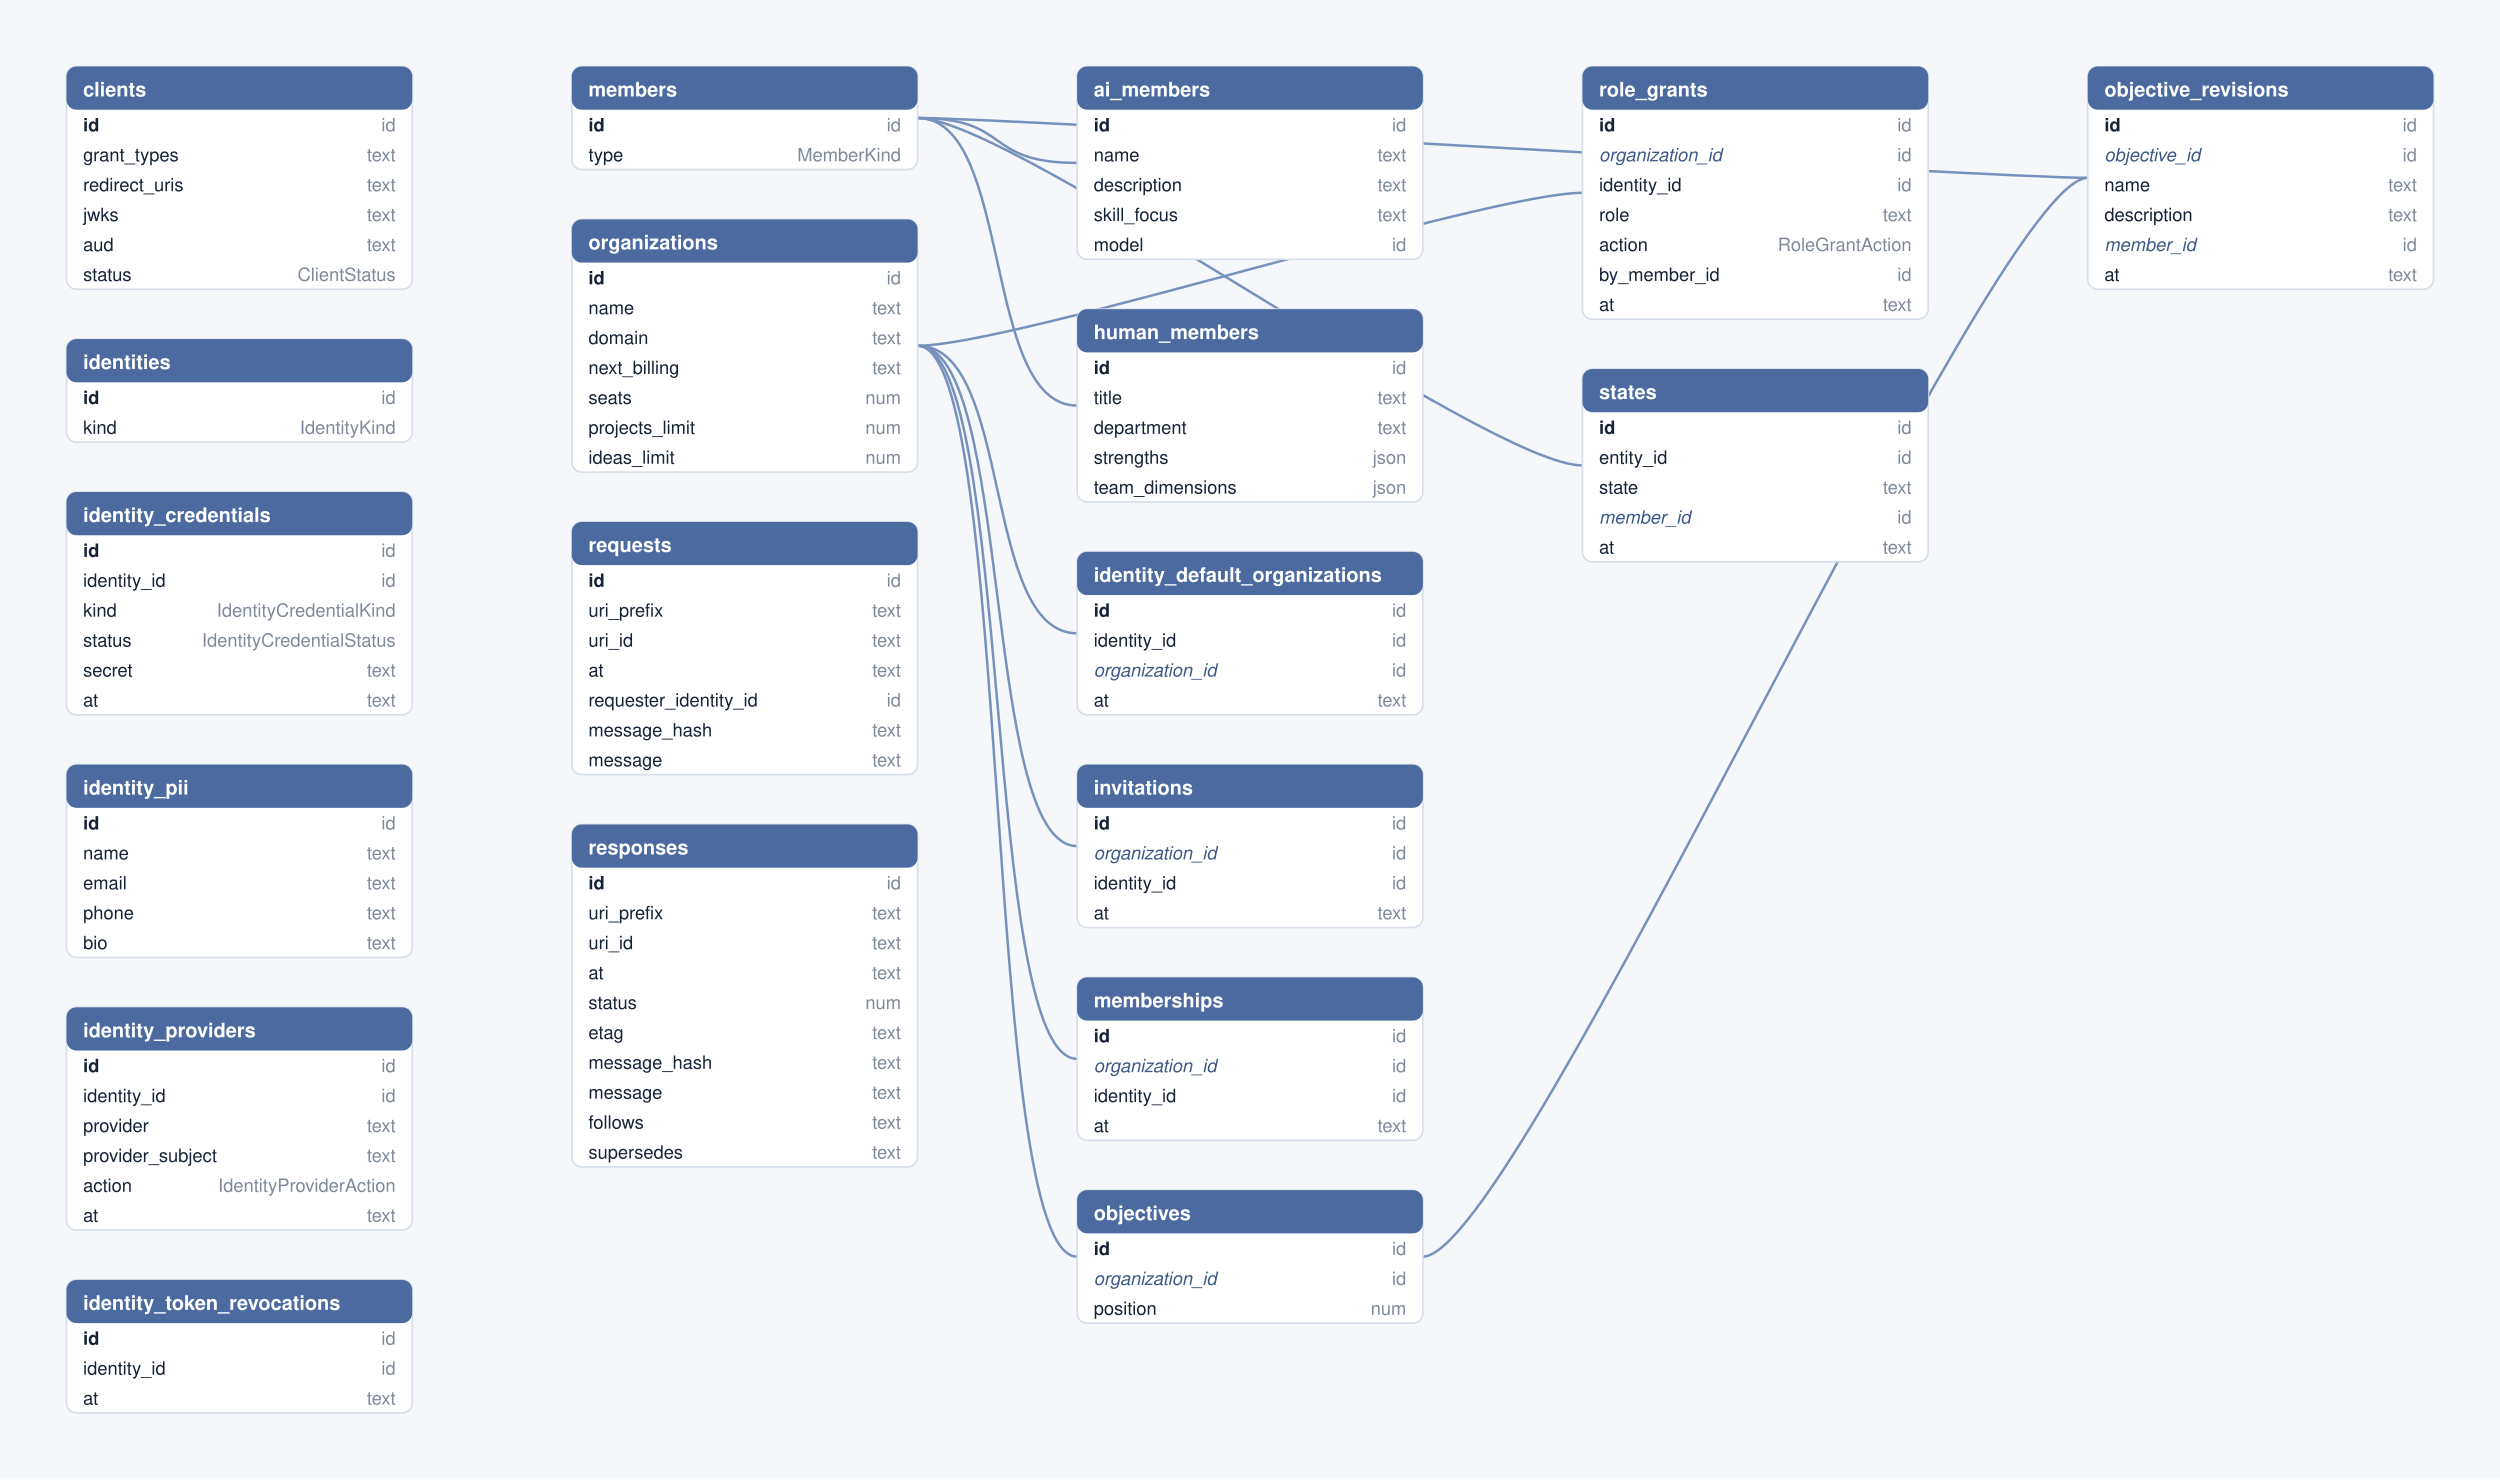
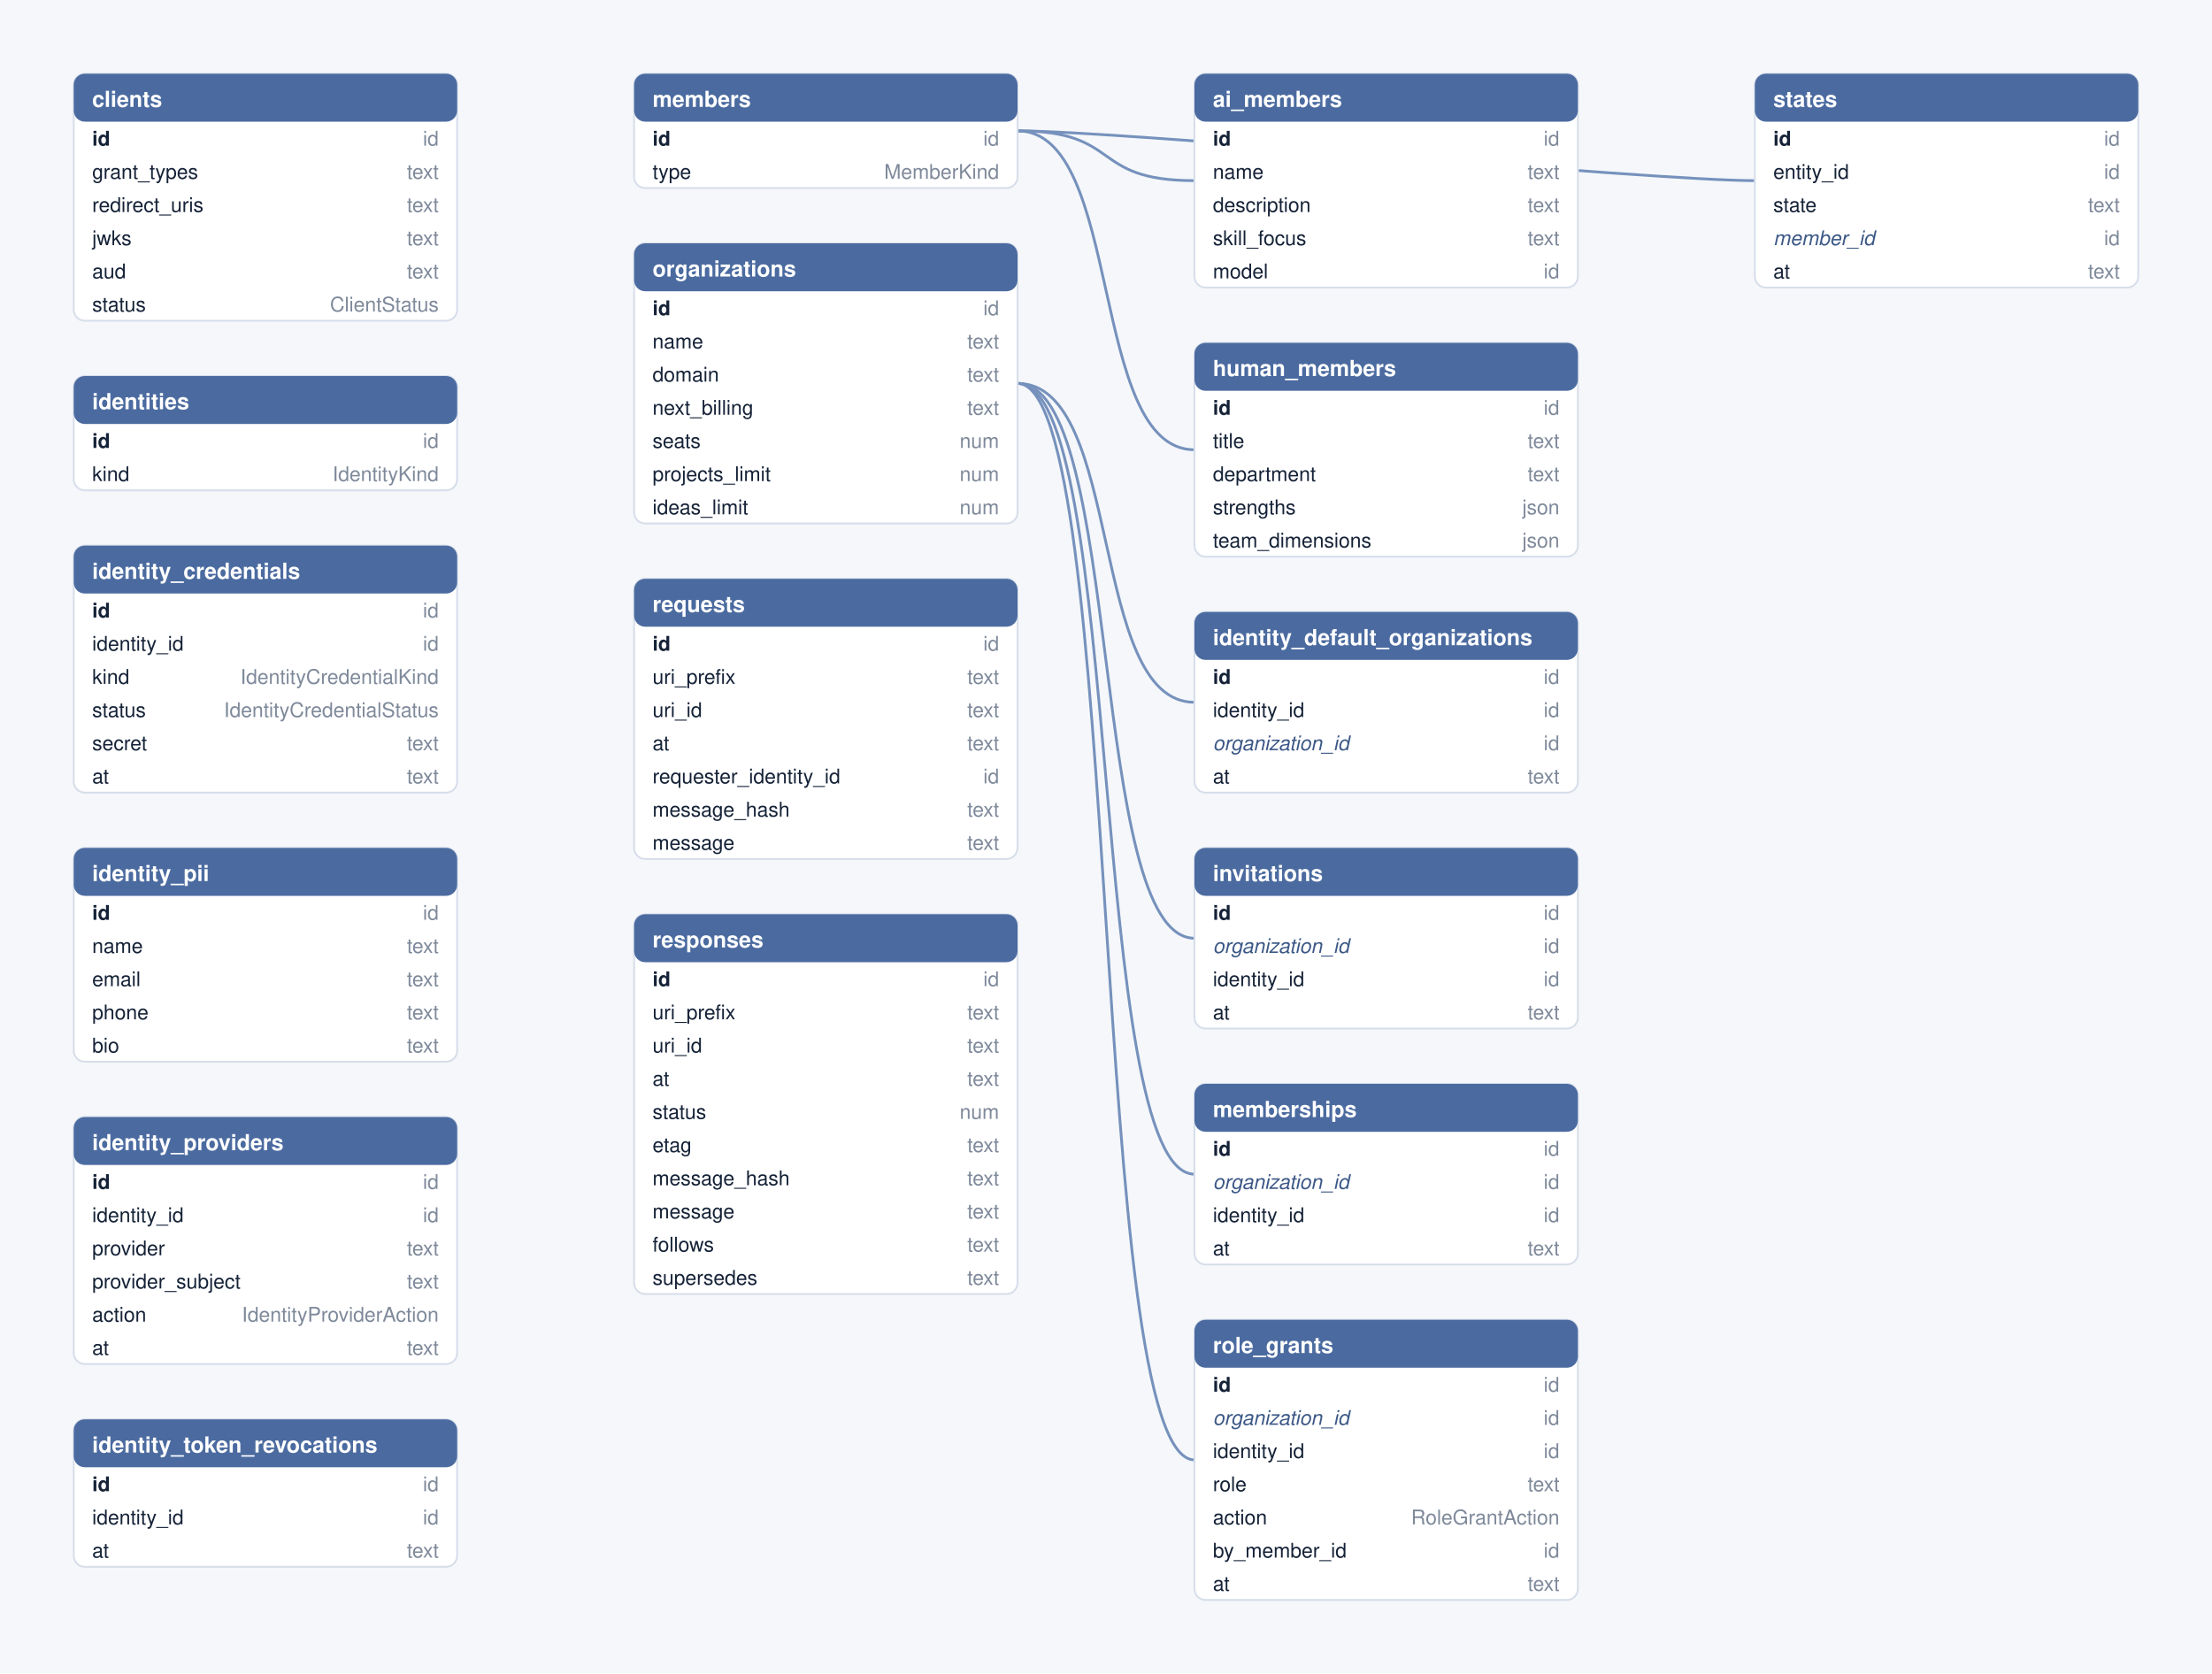
- <svg xmlns="http://www.w3.org/2000/svg" viewBox="0 0 1504 890" width="1504" height="890">
+ <svg xmlns="http://www.w3.org/2000/svg" viewBox="0 0 1200 908" width="1200" height="908">
  <defs>
    <style>
      text { font-family: ui-sans-serif, system-ui,
        'Segoe UI', Helvetica, Arial, sans-serif; }
      .box { fill: hsl(0 0% 100%);
        stroke: hsl(217 30% 88%); stroke-width: 1; }
      .head { fill: hsl(217 36% 46%); }
      .thead { fill: hsl(0 0% 100%); font-size: 12px;
        font-weight: 700; }
      .col, .pk, .fk, .type { font-size: 11px; }
      .col { fill: hsl(217 45% 15%); }
      .pk { fill: hsl(217 45% 15%); font-weight: 700; }
      .fk { fill: hsl(217 38% 38%);
        font-style: italic; }
      .type { fill: hsl(217 12% 55%);
        text-anchor: end; }
      .edge { fill: none; stroke: hsl(217 34% 60%);
        stroke-width: 1.5; }
    </style>
  </defs>
-   <rect x="0" y="0" width="1504" height="890" fill="hsl(217 30% 97%)" />
+   <rect x="0" y="0" width="1200" height="908" fill="hsl(217 30% 97%)" />
  <path class="edge" d="M 648 244 C 590.4 244, 609.6 71, 552 71" />
  <path class="edge" d="M 648 98 C 590.4 98, 609.6 71, 552 71" />
  <path class="edge" d="M 648 381 C 590.4 381, 609.6 208, 552 208" />
-   <path class="edge" d="M 952 116 C 894.4 116, 609.6 208, 552 208" />
+   <path class="edge" d="M 648 792 C 590.4 792, 609.6 208, 552 208" />
  <path class="edge" d="M 648 637 C 590.4 637, 609.6 208, 552 208" />
  <path class="edge" d="M 648 509 C 590.4 509, 609.6 208, 552 208" />
-   <path class="edge" d="M 648 756 C 590.4 756, 609.6 208, 552 208" />
-   <path class="edge" d="M 1256 107 C 1198.4 107, 913.6 756, 856 756" />
-   <path class="edge" d="M 1256 107 C 1198.4 107, 609.6 71, 552 71" />
-   <path class="edge" d="M 952 280 C 894.4 280, 609.6 71, 552 71" />
+   <path class="edge" d="M 952 98 C 894.4 98, 609.6 71, 552 71" />
  <g class="table">
    <rect class="box" x="344" y="40" width="208" height="62" rx="6" />
    <rect class="head" x="344" y="40" width="208" height="26" rx="6" />
    <text class="thead" x="354" y="58">members</text>
    <text class="pk" x="354" y="79">id</text>
    <text class="type" x="542" y="79">id</text>
    <text class="col" x="354" y="97">type</text>
    <text class="type" x="542" y="97">MemberKind</text>
  </g>
  <g class="table">
    <rect class="box" x="648" y="186" width="208" height="116" rx="6" />
    <rect class="head" x="648" y="186" width="208" height="26" rx="6" />
    <text class="thead" x="658" y="204">human_members</text>
    <text class="pk" x="658" y="225">id</text>
    <text class="type" x="846" y="225">id</text>
    <text class="col" x="658" y="243">title</text>
    <text class="type" x="846" y="243">text</text>
    <text class="col" x="658" y="261">department</text>
    <text class="type" x="846" y="261">text</text>
    <text class="col" x="658" y="279">strengths</text>
    <text class="type" x="846" y="279">json</text>
    <text class="col" x="658" y="297">team_dimensions</text>
    <text class="type" x="846" y="297">json</text>
  </g>
  <g class="table">
    <rect class="box" x="648" y="40" width="208" height="116" rx="6" />
    <rect class="head" x="648" y="40" width="208" height="26" rx="6" />
    <text class="thead" x="658" y="58">ai_members</text>
    <text class="pk" x="658" y="79">id</text>
    <text class="type" x="846" y="79">id</text>
    <text class="col" x="658" y="97">name</text>
    <text class="type" x="846" y="97">text</text>
    <text class="col" x="658" y="115">description</text>
    <text class="type" x="846" y="115">text</text>
    <text class="col" x="658" y="133">skill_focus</text>
    <text class="type" x="846" y="133">text</text>
    <text class="col" x="658" y="151">model</text>
    <text class="type" x="846" y="151">id</text>
  </g>
  <g class="table">
    <rect class="box" x="40" y="204" width="208" height="62" rx="6" />
    <rect class="head" x="40" y="204" width="208" height="26" rx="6" />
    <text class="thead" x="50" y="222">identities</text>
    <text class="pk" x="50" y="243">id</text>
    <text class="type" x="238" y="243">id</text>
    <text class="col" x="50" y="261">kind</text>
    <text class="type" x="238" y="261">IdentityKind</text>
  </g>
  <g class="table">
    <rect class="box" x="40" y="460" width="208" height="116" rx="6" />
    <rect class="head" x="40" y="460" width="208" height="26" rx="6" />
    <text class="thead" x="50" y="478">identity_pii</text>
    <text class="pk" x="50" y="499">id</text>
    <text class="type" x="238" y="499">id</text>
    <text class="col" x="50" y="517">name</text>
    <text class="type" x="238" y="517">text</text>
    <text class="col" x="50" y="535">email</text>
    <text class="type" x="238" y="535">text</text>
    <text class="col" x="50" y="553">phone</text>
    <text class="type" x="238" y="553">text</text>
    <text class="col" x="50" y="571">bio</text>
    <text class="type" x="238" y="571">text</text>
  </g>
  <g class="table">
    <rect class="box" x="40" y="296" width="208" height="134" rx="6" />
    <rect class="head" x="40" y="296" width="208" height="26" rx="6" />
    <text class="thead" x="50" y="314">identity_credentials</text>
    <text class="pk" x="50" y="335">id</text>
    <text class="type" x="238" y="335">id</text>
    <text class="col" x="50" y="353">identity_id</text>
    <text class="type" x="238" y="353">id</text>
    <text class="col" x="50" y="371">kind</text>
    <text class="type" x="238" y="371">IdentityCredentialKind</text>
    <text class="col" x="50" y="389">status</text>
    <text class="type" x="238" y="389">IdentityCredentialStatus</text>
    <text class="col" x="50" y="407">secret</text>
    <text class="type" x="238" y="407">text</text>
    <text class="col" x="50" y="425">at</text>
    <text class="type" x="238" y="425">text</text>
  </g>
  <g class="table">
    <rect class="box" x="40" y="770" width="208" height="80" rx="6" />
    <rect class="head" x="40" y="770" width="208" height="26" rx="6" />
    <text class="thead" x="50" y="788">identity_token_revocations</text>
    <text class="pk" x="50" y="809">id</text>
    <text class="type" x="238" y="809">id</text>
    <text class="col" x="50" y="827">identity_id</text>
    <text class="type" x="238" y="827">id</text>
    <text class="col" x="50" y="845">at</text>
    <text class="type" x="238" y="845">text</text>
  </g>
  <g class="table">
    <rect class="box" x="648" y="332" width="208" height="98" rx="6" />
    <rect class="head" x="648" y="332" width="208" height="26" rx="6" />
    <text class="thead" x="658" y="350">identity_default_organizations</text>
    <text class="pk" x="658" y="371">id</text>
    <text class="type" x="846" y="371">id</text>
    <text class="col" x="658" y="389">identity_id</text>
    <text class="type" x="846" y="389">id</text>
    <text class="fk" x="658" y="407">organization_id</text>
    <text class="type" x="846" y="407">id</text>
    <text class="col" x="658" y="425">at</text>
    <text class="type" x="846" y="425">text</text>
  </g>
  <g class="table">
-     <rect class="box" x="952" y="40" width="208" height="152" rx="6" />
-     <rect class="head" x="952" y="40" width="208" height="26" rx="6" />
-     <text class="thead" x="962" y="58">role_grants</text>
-     <text class="pk" x="962" y="79">id</text>
-     <text class="type" x="1150" y="79">id</text>
-     <text class="fk" x="962" y="97">organization_id</text>
-     <text class="type" x="1150" y="97">id</text>
-     <text class="col" x="962" y="115">identity_id</text>
-     <text class="type" x="1150" y="115">id</text>
-     <text class="col" x="962" y="133">role</text>
-     <text class="type" x="1150" y="133">text</text>
-     <text class="col" x="962" y="151">action</text>
-     <text class="type" x="1150" y="151">RoleGrantAction</text>
-     <text class="col" x="962" y="169">by_member_id</text>
-     <text class="type" x="1150" y="169">id</text>
-     <text class="col" x="962" y="187">at</text>
-     <text class="type" x="1150" y="187">text</text>
+     <rect class="box" x="648" y="716" width="208" height="152" rx="6" />
+     <rect class="head" x="648" y="716" width="208" height="26" rx="6" />
+     <text class="thead" x="658" y="734">role_grants</text>
+     <text class="pk" x="658" y="755">id</text>
+     <text class="type" x="846" y="755">id</text>
+     <text class="fk" x="658" y="773">organization_id</text>
+     <text class="type" x="846" y="773">id</text>
+     <text class="col" x="658" y="791">identity_id</text>
+     <text class="type" x="846" y="791">id</text>
+     <text class="col" x="658" y="809">role</text>
+     <text class="type" x="846" y="809">text</text>
+     <text class="col" x="658" y="827">action</text>
+     <text class="type" x="846" y="827">RoleGrantAction</text>
+     <text class="col" x="658" y="845">by_member_id</text>
+     <text class="type" x="846" y="845">id</text>
+     <text class="col" x="658" y="863">at</text>
+     <text class="type" x="846" y="863">text</text>
  </g>
  <g class="table">
    <rect class="box" x="40" y="40" width="208" height="134" rx="6" />
    <rect class="head" x="40" y="40" width="208" height="26" rx="6" />
    <text class="thead" x="50" y="58">clients</text>
    <text class="pk" x="50" y="79">id</text>
    <text class="type" x="238" y="79">id</text>
    <text class="col" x="50" y="97">grant_types</text>
    <text class="type" x="238" y="97">text</text>
    <text class="col" x="50" y="115">redirect_uris</text>
    <text class="type" x="238" y="115">text</text>
    <text class="col" x="50" y="133">jwks</text>
    <text class="type" x="238" y="133">text</text>
    <text class="col" x="50" y="151">aud</text>
    <text class="type" x="238" y="151">text</text>
    <text class="col" x="50" y="169">status</text>
    <text class="type" x="238" y="169">ClientStatus</text>
  </g>
  <g class="table">
    <rect class="box" x="40" y="606" width="208" height="134" rx="6" />
    <rect class="head" x="40" y="606" width="208" height="26" rx="6" />
    <text class="thead" x="50" y="624">identity_providers</text>
    <text class="pk" x="50" y="645">id</text>
    <text class="type" x="238" y="645">id</text>
    <text class="col" x="50" y="663">identity_id</text>
    <text class="type" x="238" y="663">id</text>
    <text class="col" x="50" y="681">provider</text>
    <text class="type" x="238" y="681">text</text>
    <text class="col" x="50" y="699">provider_subject</text>
    <text class="type" x="238" y="699">text</text>
    <text class="col" x="50" y="717">action</text>
    <text class="type" x="238" y="717">IdentityProviderAction</text>
    <text class="col" x="50" y="735">at</text>
    <text class="type" x="238" y="735">text</text>
  </g>
  <g class="table">
    <rect class="box" x="344" y="132" width="208" height="152" rx="6" />
    <rect class="head" x="344" y="132" width="208" height="26" rx="6" />
    <text class="thead" x="354" y="150">organizations</text>
    <text class="pk" x="354" y="171">id</text>
    <text class="type" x="542" y="171">id</text>
    <text class="col" x="354" y="189">name</text>
    <text class="type" x="542" y="189">text</text>
    <text class="col" x="354" y="207">domain</text>
    <text class="type" x="542" y="207">text</text>
    <text class="col" x="354" y="225">next_billing</text>
    <text class="type" x="542" y="225">text</text>
    <text class="col" x="354" y="243">seats</text>
    <text class="type" x="542" y="243">num</text>
    <text class="col" x="354" y="261">projects_limit</text>
    <text class="type" x="542" y="261">num</text>
    <text class="col" x="354" y="279">ideas_limit</text>
    <text class="type" x="542" y="279">num</text>
  </g>
  <g class="table">
    <rect class="box" x="648" y="588" width="208" height="98" rx="6" />
    <rect class="head" x="648" y="588" width="208" height="26" rx="6" />
    <text class="thead" x="658" y="606">memberships</text>
    <text class="pk" x="658" y="627">id</text>
    <text class="type" x="846" y="627">id</text>
    <text class="fk" x="658" y="645">organization_id</text>
    <text class="type" x="846" y="645">id</text>
    <text class="col" x="658" y="663">identity_id</text>
    <text class="type" x="846" y="663">id</text>
    <text class="col" x="658" y="681">at</text>
    <text class="type" x="846" y="681">text</text>
  </g>
  <g class="table">
    <rect class="box" x="648" y="460" width="208" height="98" rx="6" />
    <rect class="head" x="648" y="460" width="208" height="26" rx="6" />
    <text class="thead" x="658" y="478">invitations</text>
    <text class="pk" x="658" y="499">id</text>
    <text class="type" x="846" y="499">id</text>
    <text class="fk" x="658" y="517">organization_id</text>
    <text class="type" x="846" y="517">id</text>
    <text class="col" x="658" y="535">identity_id</text>
    <text class="type" x="846" y="535">id</text>
    <text class="col" x="658" y="553">at</text>
    <text class="type" x="846" y="553">text</text>
-   </g>
-   <g class="table">
-     <rect class="box" x="648" y="716" width="208" height="80" rx="6" />
-     <rect class="head" x="648" y="716" width="208" height="26" rx="6" />
-     <text class="thead" x="658" y="734">objectives</text>
-     <text class="pk" x="658" y="755">id</text>
-     <text class="type" x="846" y="755">id</text>
-     <text class="fk" x="658" y="773">organization_id</text>
-     <text class="type" x="846" y="773">id</text>
-     <text class="col" x="658" y="791">position</text>
-     <text class="type" x="846" y="791">num</text>
-   </g>
-   <g class="table">
-     <rect class="box" x="1256" y="40" width="208" height="134" rx="6" />
-     <rect class="head" x="1256" y="40" width="208" height="26" rx="6" />
-     <text class="thead" x="1266" y="58">objective_revisions</text>
-     <text class="pk" x="1266" y="79">id</text>
-     <text class="type" x="1454" y="79">id</text>
-     <text class="fk" x="1266" y="97">objective_id</text>
-     <text class="type" x="1454" y="97">id</text>
-     <text class="col" x="1266" y="115">name</text>
-     <text class="type" x="1454" y="115">text</text>
-     <text class="col" x="1266" y="133">description</text>
-     <text class="type" x="1454" y="133">text</text>
-     <text class="fk" x="1266" y="151">member_id</text>
-     <text class="type" x="1454" y="151">id</text>
-     <text class="col" x="1266" y="169">at</text>
-     <text class="type" x="1454" y="169">text</text>
  </g>
  <g class="table">
    <rect class="box" x="344" y="314" width="208" height="152" rx="6" />
    <rect class="head" x="344" y="314" width="208" height="26" rx="6" />
    <text class="thead" x="354" y="332">requests</text>
    <text class="pk" x="354" y="353">id</text>
    <text class="type" x="542" y="353">id</text>
    <text class="col" x="354" y="371">uri_prefix</text>
    <text class="type" x="542" y="371">text</text>
    <text class="col" x="354" y="389">uri_id</text>
    <text class="type" x="542" y="389">text</text>
    <text class="col" x="354" y="407">at</text>
    <text class="type" x="542" y="407">text</text>
    <text class="col" x="354" y="425">requester_identity_id</text>
    <text class="type" x="542" y="425">id</text>
    <text class="col" x="354" y="443">message_hash</text>
    <text class="type" x="542" y="443">text</text>
    <text class="col" x="354" y="461">message</text>
    <text class="type" x="542" y="461">text</text>
  </g>
  <g class="table">
    <rect class="box" x="344" y="496" width="208" height="206" rx="6" />
    <rect class="head" x="344" y="496" width="208" height="26" rx="6" />
    <text class="thead" x="354" y="514">responses</text>
    <text class="pk" x="354" y="535">id</text>
    <text class="type" x="542" y="535">id</text>
    <text class="col" x="354" y="553">uri_prefix</text>
    <text class="type" x="542" y="553">text</text>
    <text class="col" x="354" y="571">uri_id</text>
    <text class="type" x="542" y="571">text</text>
    <text class="col" x="354" y="589">at</text>
    <text class="type" x="542" y="589">text</text>
    <text class="col" x="354" y="607">status</text>
    <text class="type" x="542" y="607">num</text>
    <text class="col" x="354" y="625">etag</text>
    <text class="type" x="542" y="625">text</text>
    <text class="col" x="354" y="643">message_hash</text>
    <text class="type" x="542" y="643">text</text>
    <text class="col" x="354" y="661">message</text>
    <text class="type" x="542" y="661">text</text>
    <text class="col" x="354" y="679">follows</text>
    <text class="type" x="542" y="679">text</text>
    <text class="col" x="354" y="697">supersedes</text>
    <text class="type" x="542" y="697">text</text>
  </g>
  <g class="table">
-     <rect class="box" x="952" y="222" width="208" height="116" rx="6" />
-     <rect class="head" x="952" y="222" width="208" height="26" rx="6" />
-     <text class="thead" x="962" y="240">states</text>
-     <text class="pk" x="962" y="261">id</text>
-     <text class="type" x="1150" y="261">id</text>
-     <text class="col" x="962" y="279">entity_id</text>
-     <text class="type" x="1150" y="279">id</text>
-     <text class="col" x="962" y="297">state</text>
-     <text class="type" x="1150" y="297">text</text>
-     <text class="fk" x="962" y="315">member_id</text>
-     <text class="type" x="1150" y="315">id</text>
-     <text class="col" x="962" y="333">at</text>
-     <text class="type" x="1150" y="333">text</text>
+     <rect class="box" x="952" y="40" width="208" height="116" rx="6" />
+     <rect class="head" x="952" y="40" width="208" height="26" rx="6" />
+     <text class="thead" x="962" y="58">states</text>
+     <text class="pk" x="962" y="79">id</text>
+     <text class="type" x="1150" y="79">id</text>
+     <text class="col" x="962" y="97">entity_id</text>
+     <text class="type" x="1150" y="97">id</text>
+     <text class="col" x="962" y="115">state</text>
+     <text class="type" x="1150" y="115">text</text>
+     <text class="fk" x="962" y="133">member_id</text>
+     <text class="type" x="1150" y="133">id</text>
+     <text class="col" x="962" y="151">at</text>
+     <text class="type" x="1150" y="151">text</text>
  </g>
</svg>
